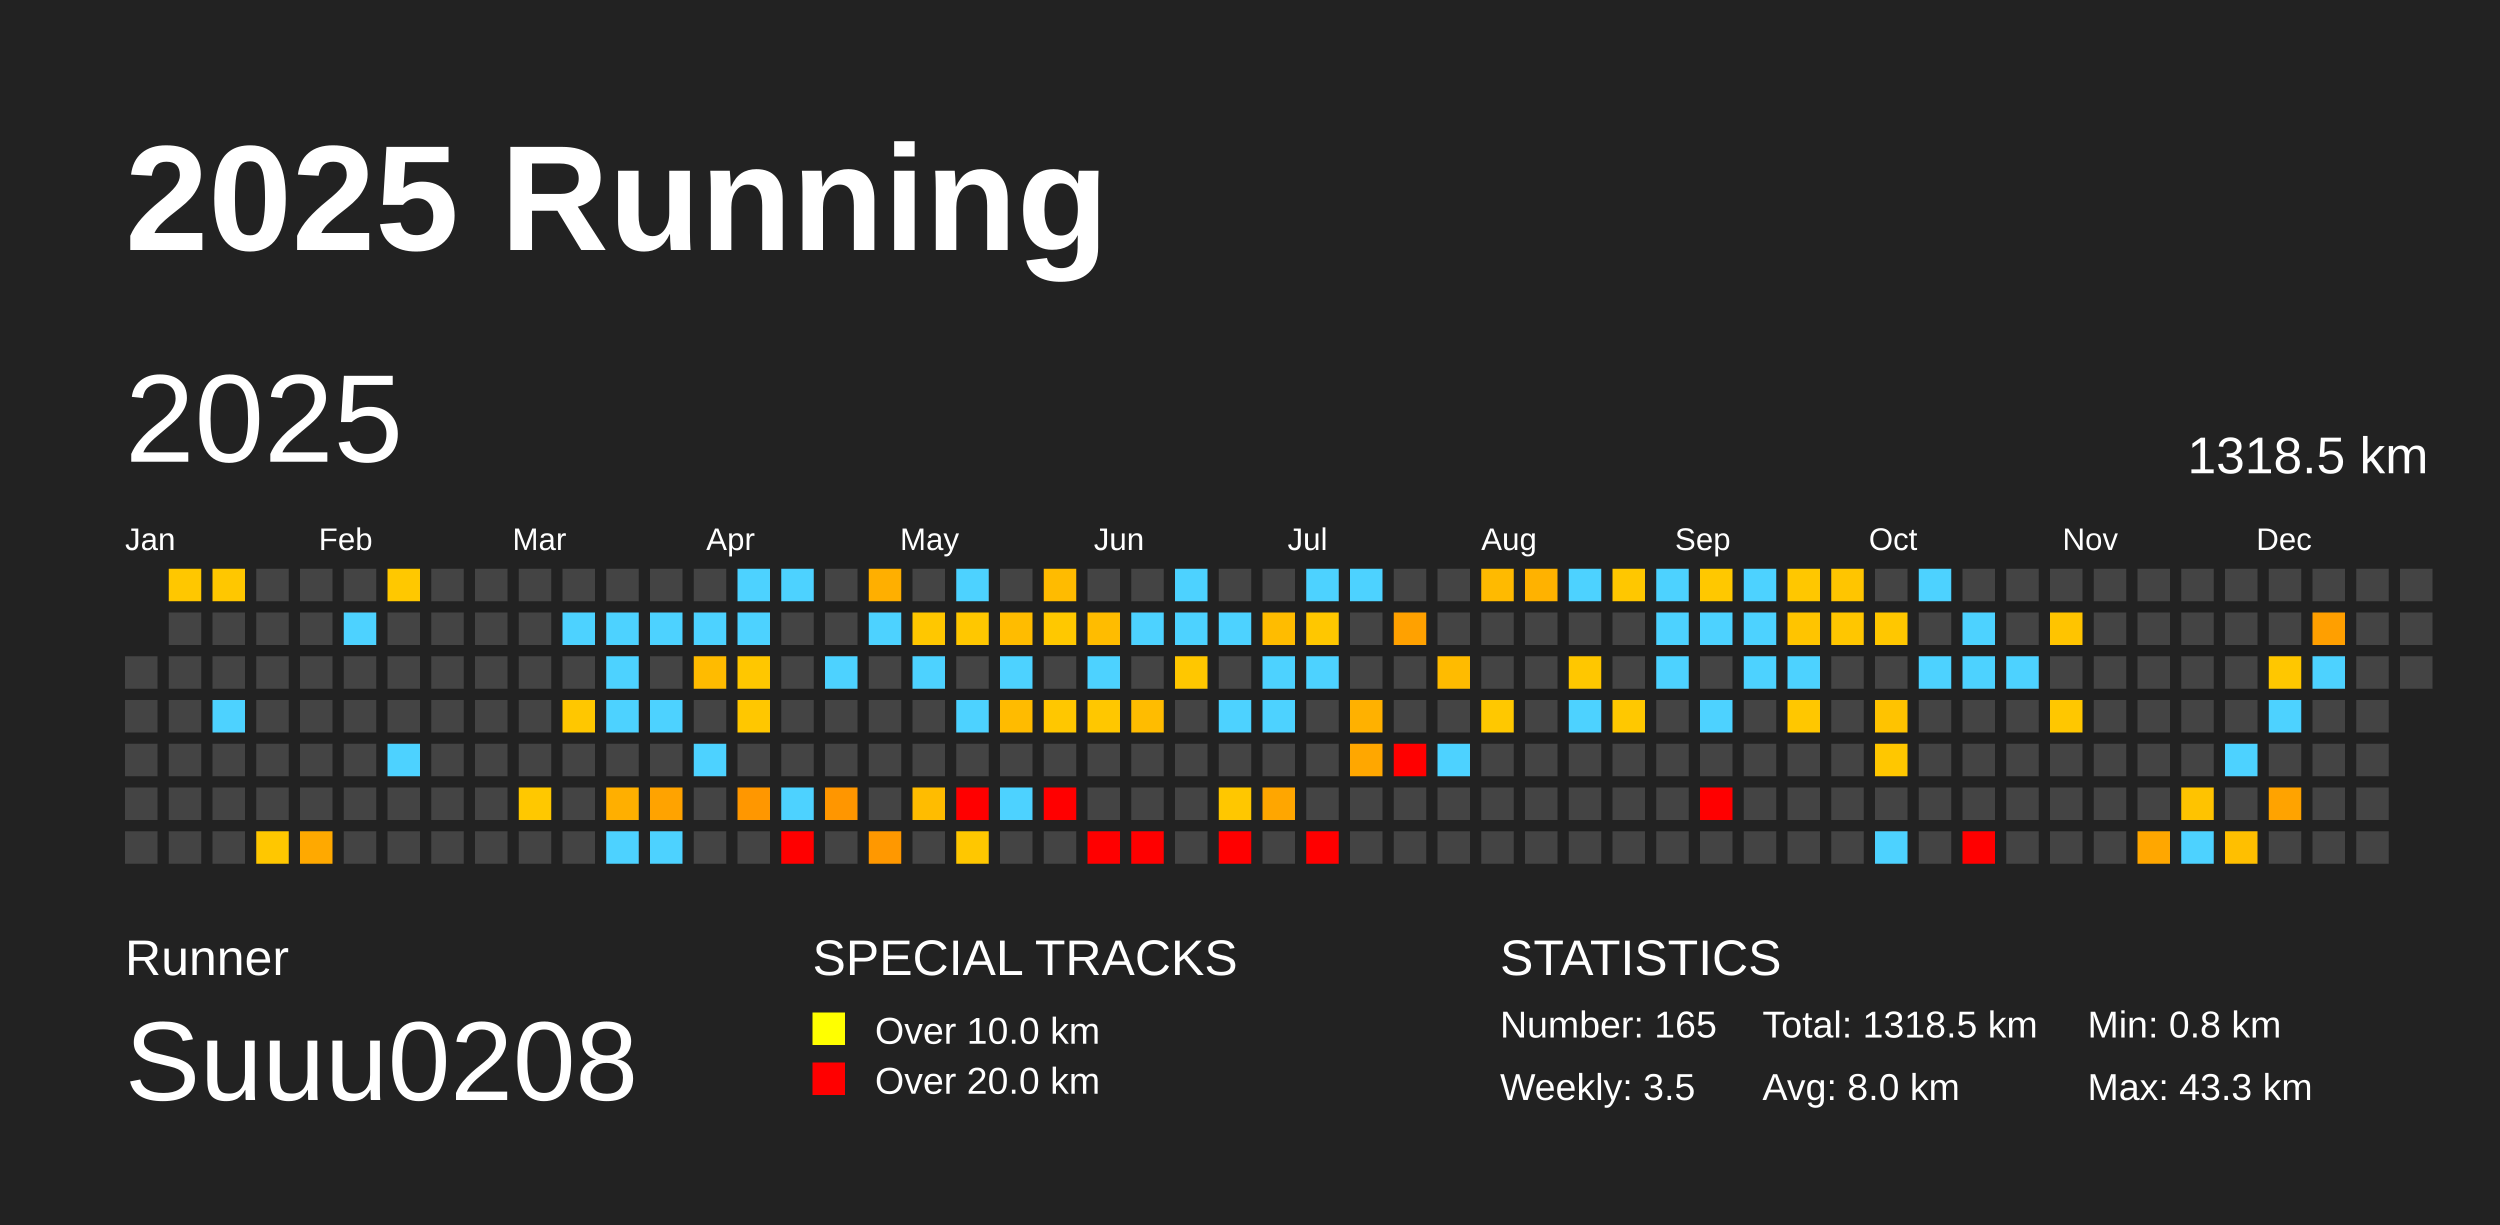
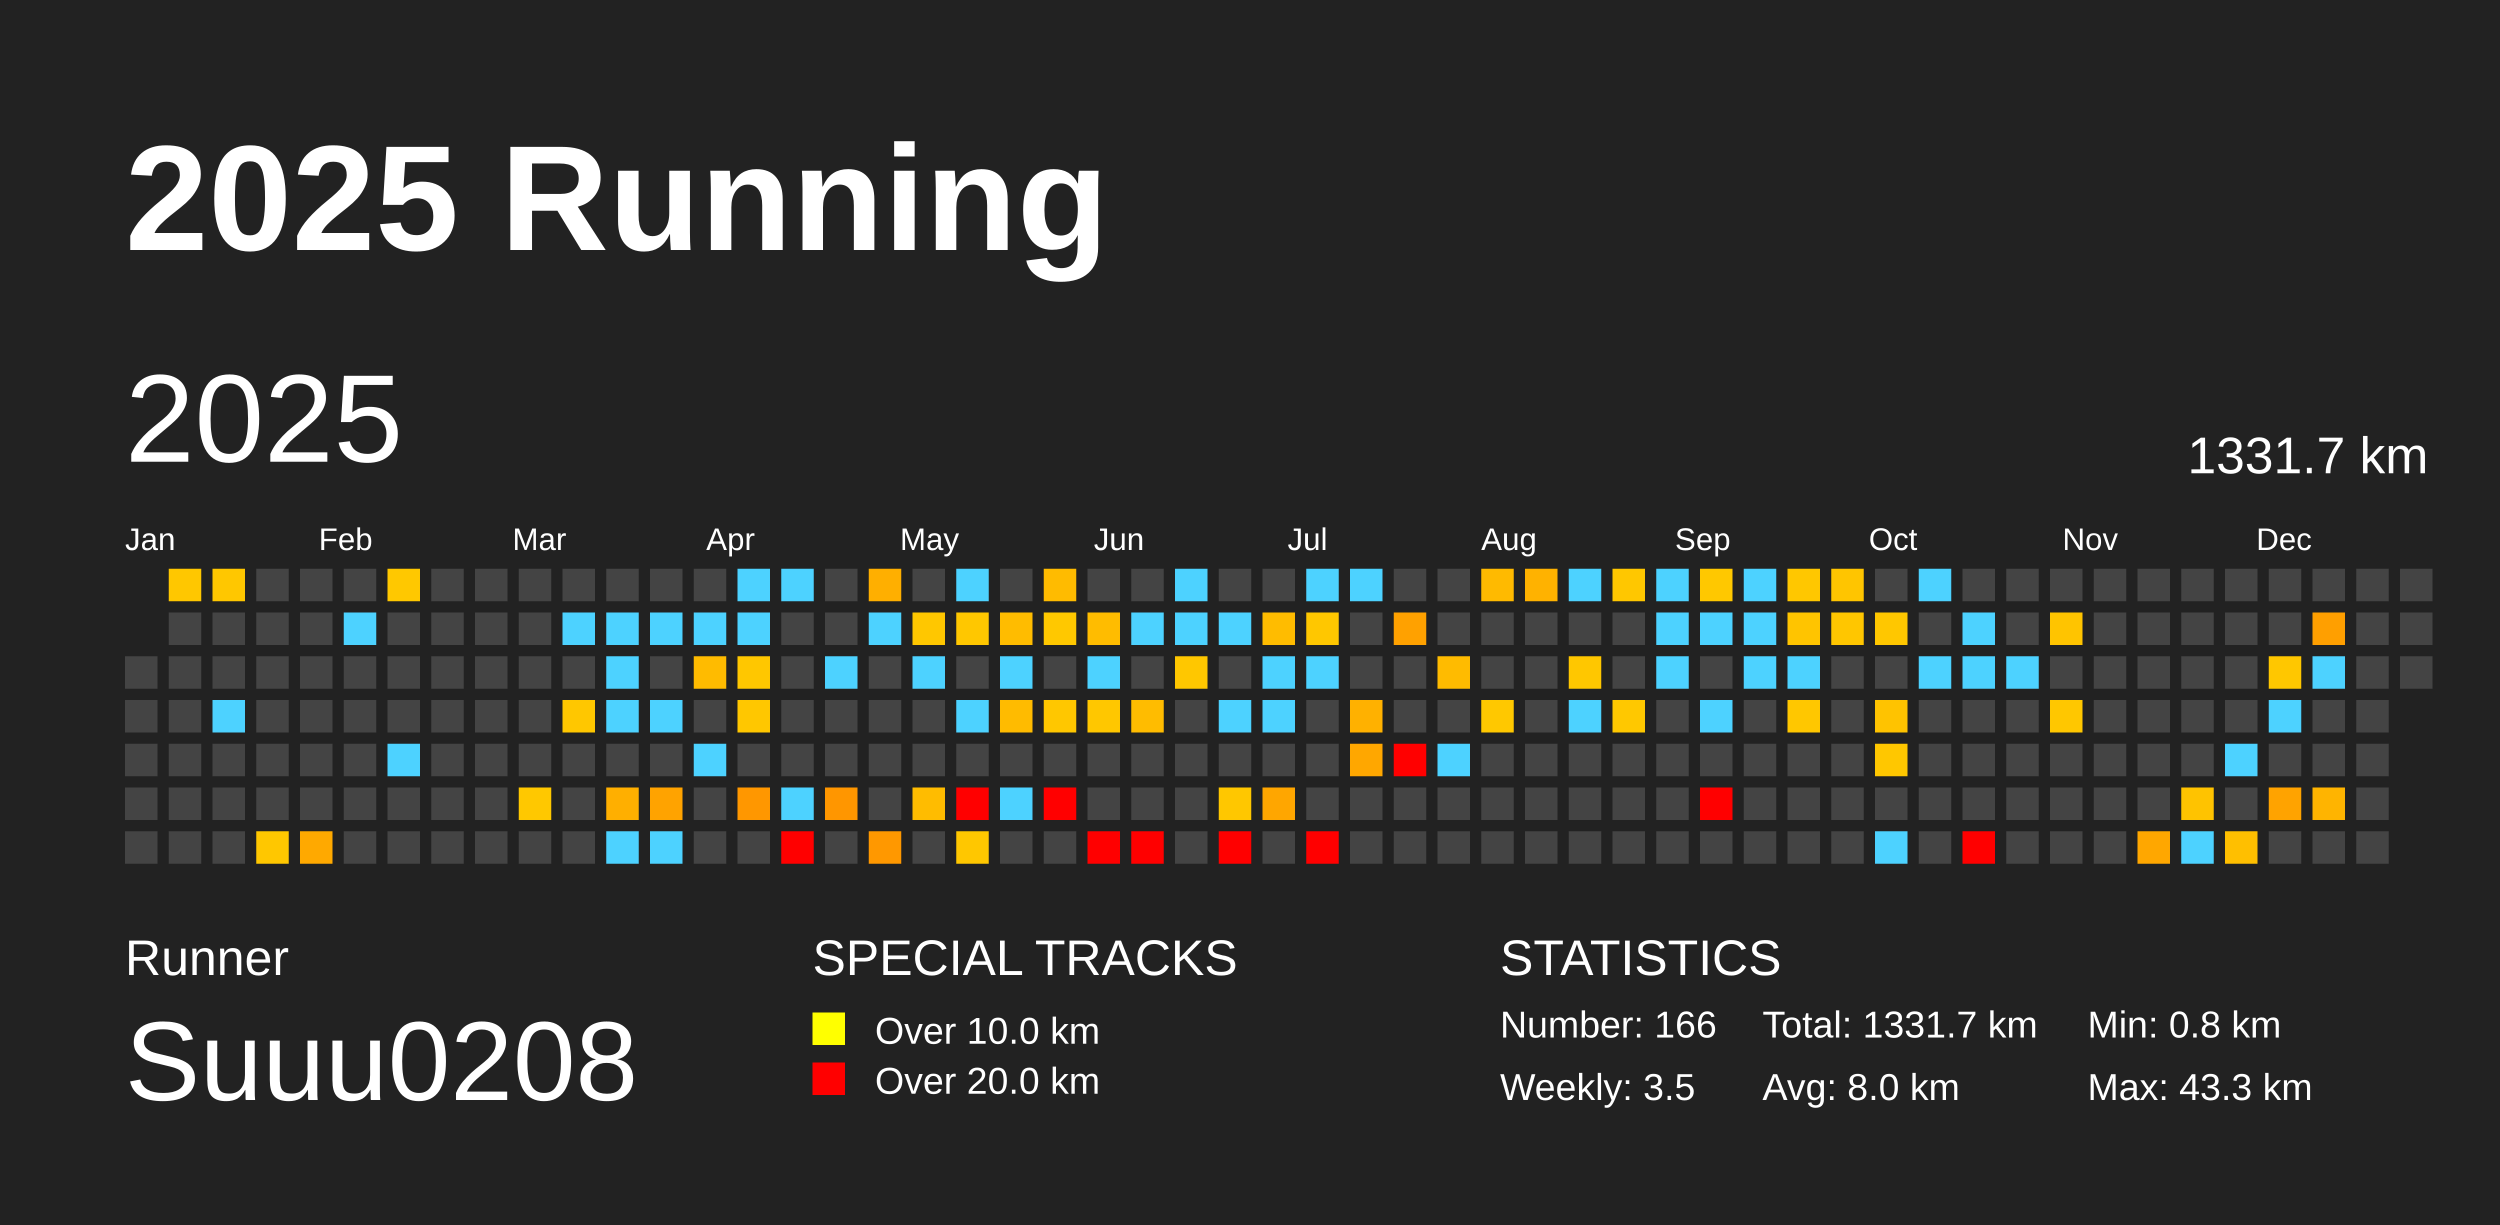
<svg xmlns="http://www.w3.org/2000/svg" baseProfile="full" height="98mm" version="1.1" viewBox="0,0,200,98" width="200mm">
  <defs />
  <rect fill="#222222" height="98" width="200" x="0" y="0" />
  <text fill="#FFFFFF" style="font-size:12px; font-family:Arial; font-weight:bold;" x="10" y="20">2025 Running</text>
  <text fill="#FFFFFF" style="font-size:4px; font-family:Arial" x="10" y="78">Runner</text>
  <text fill="#FFFFFF" style="font-size:9px; font-family:Arial" x="10" y="88">Suuu0208</text>
  <text fill="#FFFFFF" style="font-size:4px; font-family:Arial" x="65" y="78">SPECIAL TRACKS</text>
  <rect fill="yellow" height="2.6" width="2.6" x="65" y="81" />
  <text fill="#FFFFFF" style="font-size:3px; font-family:Arial" x="70" y="83.5">Over 10.0 km</text>
  <rect fill="red" height="2.6" width="2.6" x="65" y="85" />
  <text fill="#FFFFFF" style="font-size:3px; font-family:Arial" x="70" y="87.5">Over 20.0 km</text>
  <text fill="#FFFFFF" style="font-size:4px; font-family:Arial" x="120" y="78">STATISTICS</text>
-   <text fill="#FFFFFF" style="font-size:3px; font-family:Arial" x="120" y="83">Number: 165</text>
+   <text fill="#FFFFFF" style="font-size:3px; font-family:Arial" x="120" y="83">Number: 166</text>
  <text fill="#FFFFFF" style="font-size:3px; font-family:Arial" x="120" y="88">Weekly: 3.5</text>
-   <text fill="#FFFFFF" style="font-size:3px; font-family:Arial" x="141" y="83">Total: 1318.5 km</text>
+   <text fill="#FFFFFF" style="font-size:3px; font-family:Arial" x="141" y="83">Total: 1331.7 km</text>
  <text fill="#FFFFFF" style="font-size:3px; font-family:Arial" x="141" y="88">Avg: 8.0 km</text>
  <text fill="#FFFFFF" style="font-size:3px; font-family:Arial" x="167" y="83">Min: 0.8 km</text>
  <text fill="#FFFFFF" style="font-size:3px; font-family:Arial" x="167" y="88">Max: 43.3 km</text>
  <text dominant-baseline="hanging" fill="#FFFFFF" style="font-size:10.0px; font-family:Arial;" x="10" y="30">2025</text>
-   <text dominant-baseline="hanging" fill="#FFFFFF" style="font-size:4.125px; font-family:Arial;" x="175" y="35">1318.5 km</text>
+   <text dominant-baseline="hanging" fill="#FFFFFF" style="font-size:4.125px; font-family:Arial;" x="175" y="35">1331.7 km</text>
  <text fill="#FFFFFF" style="font-size:2.5px; font-family:Arial" x="10.0" y="44">Jan</text>
  <text fill="#FFFFFF" style="font-size:2.5px; font-family:Arial" x="25.5" y="44">Feb</text>
  <text fill="#FFFFFF" style="font-size:2.5px; font-family:Arial" x="41.0" y="44">Mar</text>
  <text fill="#FFFFFF" style="font-size:2.5px; font-family:Arial" x="56.5" y="44">Apr</text>
  <text fill="#FFFFFF" style="font-size:2.5px; font-family:Arial" x="72.0" y="44">May</text>
  <text fill="#FFFFFF" style="font-size:2.5px; font-family:Arial" x="87.5" y="44">Jun</text>
  <text fill="#FFFFFF" style="font-size:2.5px; font-family:Arial" x="103.0" y="44">Jul</text>
  <text fill="#FFFFFF" style="font-size:2.5px; font-family:Arial" x="118.5" y="44">Aug</text>
  <text fill="#FFFFFF" style="font-size:2.5px; font-family:Arial" x="134.0" y="44">Sep</text>
  <text fill="#FFFFFF" style="font-size:2.5px; font-family:Arial" x="149.5" y="44">Oct</text>
  <text fill="#FFFFFF" style="font-size:2.5px; font-family:Arial" x="165.0" y="44">Nov</text>
  <text fill="#FFFFFF" style="font-size:2.5px; font-family:Arial" x="180.5" y="44">Dec</text>
  <rect fill="#444444" height="2.6" width="2.6" x="10.0" y="52.5" />
  <rect fill="#444444" height="2.6" width="2.6" x="10.0" y="56.0" />
  <rect fill="#444444" height="2.6" width="2.6" x="10.0" y="59.5" />
  <rect fill="#444444" height="2.6" width="2.6" x="10.0" y="63.0" />
  <rect fill="#444444" height="2.6" width="2.6" x="10.0" y="66.5" />
  <rect fill="#ffc700" height="2.6" width="2.6" x="13.5" y="45.5" />
  <rect fill="#444444" height="2.6" width="2.6" x="13.5" y="49.0" />
  <rect fill="#444444" height="2.6" width="2.6" x="13.5" y="52.5" />
  <rect fill="#444444" height="2.6" width="2.6" x="13.5" y="56.0" />
  <rect fill="#444444" height="2.6" width="2.6" x="13.5" y="59.5" />
  <rect fill="#444444" height="2.6" width="2.6" x="13.5" y="63.0" />
  <rect fill="#444444" height="2.6" width="2.6" x="13.5" y="66.5" />
  <rect fill="#ffc700" height="2.6" width="2.6" x="17.0" y="45.5" />
  <rect fill="#444444" height="2.6" width="2.6" x="17.0" y="49.0" />
  <rect fill="#444444" height="2.6" width="2.6" x="17.0" y="52.5" />
  <rect fill="#4dd2ff" height="2.6" width="2.6" x="17.0" y="56.0" />
  <rect fill="#444444" height="2.6" width="2.6" x="17.0" y="59.5" />
  <rect fill="#444444" height="2.6" width="2.6" x="17.0" y="63.0" />
  <rect fill="#444444" height="2.6" width="2.6" x="17.0" y="66.5" />
  <rect fill="#444444" height="2.6" width="2.6" x="20.5" y="45.5" />
  <rect fill="#444444" height="2.6" width="2.6" x="20.5" y="49.0" />
  <rect fill="#444444" height="2.6" width="2.6" x="20.5" y="52.5" />
  <rect fill="#444444" height="2.6" width="2.6" x="20.5" y="56.0" />
  <rect fill="#444444" height="2.6" width="2.6" x="20.5" y="59.5" />
  <rect fill="#444444" height="2.6" width="2.6" x="20.5" y="63.0" />
  <rect fill="#ffc700" height="2.6" width="2.6" x="20.5" y="66.5" />
  <rect fill="#444444" height="2.6" width="2.6" x="24.0" y="45.5" />
  <rect fill="#444444" height="2.6" width="2.6" x="24.0" y="49.0" />
  <rect fill="#444444" height="2.6" width="2.6" x="24.0" y="52.5" />
  <rect fill="#444444" height="2.6" width="2.6" x="24.0" y="56.0" />
  <rect fill="#444444" height="2.6" width="2.6" x="24.0" y="59.5" />
  <rect fill="#444444" height="2.6" width="2.6" x="24.0" y="63.0" />
  <rect fill="#ffa900" height="2.6" width="2.6" x="24.0" y="66.5" />
  <rect fill="#444444" height="2.6" width="2.6" x="27.5" y="45.5" />
  <rect fill="#4dd2ff" height="2.6" width="2.6" x="27.5" y="49.0" />
  <rect fill="#444444" height="2.6" width="2.6" x="27.5" y="52.5" />
  <rect fill="#444444" height="2.6" width="2.6" x="27.5" y="56.0" />
  <rect fill="#444444" height="2.6" width="2.6" x="27.5" y="59.5" />
  <rect fill="#444444" height="2.6" width="2.6" x="27.5" y="63.0" />
  <rect fill="#444444" height="2.6" width="2.6" x="27.5" y="66.5" />
  <rect fill="#ffc800" height="2.6" width="2.6" x="31.0" y="45.5" />
  <rect fill="#444444" height="2.6" width="2.6" x="31.0" y="49.0" />
  <rect fill="#444444" height="2.6" width="2.6" x="31.0" y="52.5" />
  <rect fill="#444444" height="2.6" width="2.6" x="31.0" y="56.0" />
  <rect fill="#4dd2ff" height="2.6" width="2.6" x="31.0" y="59.5" />
  <rect fill="#444444" height="2.6" width="2.6" x="31.0" y="63.0" />
  <rect fill="#444444" height="2.6" width="2.6" x="31.0" y="66.5" />
  <rect fill="#444444" height="2.6" width="2.6" x="34.5" y="45.5" />
  <rect fill="#444444" height="2.6" width="2.6" x="34.5" y="49.0" />
  <rect fill="#444444" height="2.6" width="2.6" x="34.5" y="52.5" />
  <rect fill="#444444" height="2.6" width="2.6" x="34.5" y="56.0" />
  <rect fill="#444444" height="2.6" width="2.6" x="34.5" y="59.5" />
  <rect fill="#444444" height="2.6" width="2.6" x="34.5" y="63.0" />
  <rect fill="#444444" height="2.6" width="2.6" x="34.5" y="66.5" />
  <rect fill="#444444" height="2.6" width="2.6" x="38.0" y="45.5" />
  <rect fill="#444444" height="2.6" width="2.6" x="38.0" y="49.0" />
  <rect fill="#444444" height="2.6" width="2.6" x="38.0" y="52.5" />
  <rect fill="#444444" height="2.6" width="2.6" x="38.0" y="56.0" />
  <rect fill="#444444" height="2.6" width="2.6" x="38.0" y="59.5" />
  <rect fill="#444444" height="2.6" width="2.6" x="38.0" y="63.0" />
  <rect fill="#444444" height="2.6" width="2.6" x="38.0" y="66.5" />
  <rect fill="#444444" height="2.6" width="2.6" x="41.5" y="45.5" />
  <rect fill="#444444" height="2.6" width="2.6" x="41.5" y="49.0" />
  <rect fill="#444444" height="2.6" width="2.6" x="41.5" y="52.5" />
  <rect fill="#444444" height="2.6" width="2.6" x="41.5" y="56.0" />
  <rect fill="#444444" height="2.6" width="2.6" x="41.5" y="59.5" />
  <rect fill="#ffc800" height="2.6" width="2.6" x="41.5" y="63.0" />
  <rect fill="#444444" height="2.6" width="2.6" x="41.5" y="66.5" />
  <rect fill="#444444" height="2.6" width="2.6" x="45.0" y="45.5" />
  <rect fill="#4dd2ff" height="2.6" width="2.6" x="45.0" y="49.0" />
  <rect fill="#444444" height="2.6" width="2.6" x="45.0" y="52.5" />
  <rect fill="#ffc700" height="2.6" width="2.6" x="45.0" y="56.0" />
  <rect fill="#444444" height="2.6" width="2.6" x="45.0" y="59.5" />
  <rect fill="#444444" height="2.6" width="2.6" x="45.0" y="63.0" />
  <rect fill="#444444" height="2.6" width="2.6" x="45.0" y="66.5" />
  <rect fill="#444444" height="2.6" width="2.6" x="48.5" y="45.5" />
  <rect fill="#4dd2ff" height="2.6" width="2.6" x="48.5" y="49.0" />
  <rect fill="#4dd2ff" height="2.6" width="2.6" x="48.5" y="52.5" />
  <rect fill="#4dd2ff" height="2.6" width="2.6" x="48.5" y="56.0" />
  <rect fill="#444444" height="2.6" width="2.6" x="48.5" y="59.5" />
  <rect fill="#ffaf00" height="2.6" width="2.6" x="48.5" y="63.0" />
  <rect fill="#4dd2ff" height="2.6" width="2.6" x="48.5" y="66.5" />
  <rect fill="#444444" height="2.6" width="2.6" x="52.0" y="45.5" />
  <rect fill="#4dd2ff" height="2.6" width="2.6" x="52.0" y="49.0" />
  <rect fill="#444444" height="2.6" width="2.6" x="52.0" y="52.5" />
  <rect fill="#4dd2ff" height="2.6" width="2.6" x="52.0" y="56.0" />
  <rect fill="#444444" height="2.6" width="2.6" x="52.0" y="59.5" />
  <rect fill="#ffa300" height="2.6" width="2.6" x="52.0" y="63.0" />
  <rect fill="#4dd2ff" height="2.6" width="2.6" x="52.0" y="66.5" />
  <rect fill="#444444" height="2.6" width="2.6" x="55.5" y="45.5" />
  <rect fill="#4dd2ff" height="2.6" width="2.6" x="55.5" y="49.0" />
  <rect fill="#ffbb00" height="2.6" width="2.6" x="55.5" y="52.5" />
  <rect fill="#444444" height="2.6" width="2.6" x="55.5" y="56.0" />
  <rect fill="#4dd2ff" height="2.6" width="2.6" x="55.5" y="59.5" />
  <rect fill="#444444" height="2.6" width="2.6" x="55.5" y="63.0" />
  <rect fill="#444444" height="2.6" width="2.6" x="55.5" y="66.5" />
  <rect fill="#4dd2ff" height="2.6" width="2.6" x="59.0" y="45.5" />
  <rect fill="#4dd2ff" height="2.6" width="2.6" x="59.0" y="49.0" />
  <rect fill="#ffc700" height="2.6" width="2.6" x="59.0" y="52.5" />
  <rect fill="#ffc700" height="2.6" width="2.6" x="59.0" y="56.0" />
  <rect fill="#444444" height="2.6" width="2.6" x="59.0" y="59.5" />
  <rect fill="#ff9700" height="2.6" width="2.6" x="59.0" y="63.0" />
  <rect fill="#444444" height="2.6" width="2.6" x="59.0" y="66.5" />
  <rect fill="#4dd2ff" height="2.6" width="2.6" x="62.5" y="45.5" />
  <rect fill="#444444" height="2.6" width="2.6" x="62.5" y="49.0" />
  <rect fill="#444444" height="2.6" width="2.6" x="62.5" y="52.5" />
  <rect fill="#444444" height="2.6" width="2.6" x="62.5" y="56.0" />
  <rect fill="#444444" height="2.6" width="2.6" x="62.5" y="59.5" />
  <rect fill="#4dd2ff" height="2.6" width="2.6" x="62.5" y="63.0" />
  <rect fill="red" height="2.6" width="2.6" x="62.5" y="66.5" />
  <rect fill="#444444" height="2.6" width="2.6" x="66.0" y="45.5" />
  <rect fill="#444444" height="2.6" width="2.6" x="66.0" y="49.0" />
  <rect fill="#4dd2ff" height="2.6" width="2.6" x="66.0" y="52.5" />
  <rect fill="#444444" height="2.6" width="2.6" x="66.0" y="56.0" />
  <rect fill="#444444" height="2.6" width="2.6" x="66.0" y="59.5" />
  <rect fill="#ff9600" height="2.6" width="2.6" x="66.0" y="63.0" />
  <rect fill="#444444" height="2.6" width="2.6" x="66.0" y="66.5" />
  <rect fill="#ffaf00" height="2.6" width="2.6" x="69.5" y="45.5" />
  <rect fill="#4dd2ff" height="2.6" width="2.6" x="69.5" y="49.0" />
  <rect fill="#444444" height="2.6" width="2.6" x="69.5" y="52.5" />
  <rect fill="#444444" height="2.6" width="2.6" x="69.5" y="56.0" />
  <rect fill="#444444" height="2.6" width="2.6" x="69.5" y="59.5" />
  <rect fill="#444444" height="2.6" width="2.6" x="69.5" y="63.0" />
  <rect fill="#ff9800" height="2.6" width="2.6" x="69.5" y="66.5" />
  <rect fill="#444444" height="2.6" width="2.6" x="73.0" y="45.5" />
  <rect fill="#ffc700" height="2.6" width="2.6" x="73.0" y="49.0" />
  <rect fill="#4dd2ff" height="2.6" width="2.6" x="73.0" y="52.5" />
  <rect fill="#444444" height="2.6" width="2.6" x="73.0" y="56.0" />
  <rect fill="#444444" height="2.6" width="2.6" x="73.0" y="59.5" />
  <rect fill="#ffbc00" height="2.6" width="2.6" x="73.0" y="63.0" />
  <rect fill="#444444" height="2.6" width="2.6" x="73.0" y="66.5" />
  <rect fill="#4dd2ff" height="2.6" width="2.6" x="76.5" y="45.5" />
  <rect fill="#ffc700" height="2.6" width="2.6" x="76.5" y="49.0" />
  <rect fill="#444444" height="2.6" width="2.6" x="76.5" y="52.5" />
  <rect fill="#4dd2ff" height="2.6" width="2.6" x="76.5" y="56.0" />
  <rect fill="#444444" height="2.6" width="2.6" x="76.5" y="59.5" />
  <rect fill="red" height="2.6" width="2.6" x="76.5" y="63.0" />
  <rect fill="#ffc700" height="2.6" width="2.6" x="76.5" y="66.5" />
  <rect fill="#444444" height="2.6" width="2.6" x="80.0" y="45.5" />
  <rect fill="#ffbc00" height="2.6" width="2.6" x="80.0" y="49.0" />
  <rect fill="#4dd2ff" height="2.6" width="2.6" x="80.0" y="52.5" />
  <rect fill="#ffbb00" height="2.6" width="2.6" x="80.0" y="56.0" />
  <rect fill="#444444" height="2.6" width="2.6" x="80.0" y="59.5" />
  <rect fill="#4dd2ff" height="2.6" width="2.6" x="80.0" y="63.0" />
  <rect fill="#444444" height="2.6" width="2.6" x="80.0" y="66.5" />
  <rect fill="#ffbb00" height="2.6" width="2.6" x="83.5" y="45.5" />
  <rect fill="#ffc800" height="2.6" width="2.6" x="83.5" y="49.0" />
  <rect fill="#444444" height="2.6" width="2.6" x="83.5" y="52.5" />
  <rect fill="#ffc700" height="2.6" width="2.6" x="83.5" y="56.0" />
  <rect fill="#444444" height="2.6" width="2.6" x="83.5" y="59.5" />
  <rect fill="red" height="2.6" width="2.6" x="83.5" y="63.0" />
  <rect fill="#444444" height="2.6" width="2.6" x="83.5" y="66.5" />
  <rect fill="#444444" height="2.6" width="2.6" x="87.0" y="45.5" />
  <rect fill="#ffbc00" height="2.6" width="2.6" x="87.0" y="49.0" />
  <rect fill="#4dd2ff" height="2.6" width="2.6" x="87.0" y="52.5" />
  <rect fill="#ffc700" height="2.6" width="2.6" x="87.0" y="56.0" />
  <rect fill="#444444" height="2.6" width="2.6" x="87.0" y="59.5" />
  <rect fill="#444444" height="2.6" width="2.6" x="87.0" y="63.0" />
  <rect fill="red" height="2.6" width="2.6" x="87.0" y="66.5" />
  <rect fill="#444444" height="2.6" width="2.6" x="90.5" y="45.5" />
  <rect fill="#4dd2ff" height="2.6" width="2.6" x="90.5" y="49.0" />
  <rect fill="#444444" height="2.6" width="2.6" x="90.5" y="52.5" />
  <rect fill="#ffbc00" height="2.6" width="2.6" x="90.5" y="56.0" />
  <rect fill="#444444" height="2.6" width="2.6" x="90.5" y="59.5" />
  <rect fill="#444444" height="2.6" width="2.6" x="90.5" y="63.0" />
  <rect fill="red" height="2.6" width="2.6" x="90.5" y="66.5" />
  <rect fill="#4dd2ff" height="2.6" width="2.6" x="94.0" y="45.5" />
  <rect fill="#4dd2ff" height="2.6" width="2.6" x="94.0" y="49.0" />
  <rect fill="#ffc700" height="2.6" width="2.6" x="94.0" y="52.5" />
  <rect fill="#444444" height="2.6" width="2.6" x="94.0" y="56.0" />
  <rect fill="#444444" height="2.6" width="2.6" x="94.0" y="59.5" />
  <rect fill="#444444" height="2.6" width="2.6" x="94.0" y="63.0" />
  <rect fill="#444444" height="2.6" width="2.6" x="94.0" y="66.5" />
  <rect fill="#444444" height="2.6" width="2.6" x="97.5" y="45.5" />
  <rect fill="#4dd2ff" height="2.6" width="2.6" x="97.5" y="49.0" />
  <rect fill="#444444" height="2.6" width="2.6" x="97.5" y="52.5" />
  <rect fill="#4dd2ff" height="2.6" width="2.6" x="97.5" y="56.0" />
  <rect fill="#444444" height="2.6" width="2.6" x="97.5" y="59.5" />
  <rect fill="#ffc700" height="2.6" width="2.6" x="97.5" y="63.0" />
  <rect fill="red" height="2.6" width="2.6" x="97.5" y="66.5" />
  <rect fill="#444444" height="2.6" width="2.6" x="101.0" y="45.5" />
  <rect fill="#ffbc00" height="2.6" width="2.6" x="101.0" y="49.0" />
  <rect fill="#4dd2ff" height="2.6" width="2.6" x="101.0" y="52.5" />
  <rect fill="#4dd2ff" height="2.6" width="2.6" x="101.0" y="56.0" />
  <rect fill="#444444" height="2.6" width="2.6" x="101.0" y="59.5" />
  <rect fill="#ffa600" height="2.6" width="2.6" x="101.0" y="63.0" />
  <rect fill="#444444" height="2.6" width="2.6" x="101.0" y="66.5" />
  <rect fill="#4dd2ff" height="2.6" width="2.6" x="104.5" y="45.5" />
  <rect fill="#ffc700" height="2.6" width="2.6" x="104.5" y="49.0" />
  <rect fill="#4dd2ff" height="2.6" width="2.6" x="104.5" y="52.5" />
  <rect fill="#444444" height="2.6" width="2.6" x="104.5" y="56.0" />
  <rect fill="#444444" height="2.6" width="2.6" x="104.5" y="59.5" />
  <rect fill="#444444" height="2.6" width="2.6" x="104.5" y="63.0" />
  <rect fill="red" height="2.6" width="2.6" x="104.5" y="66.5" />
  <rect fill="#4dd2ff" height="2.6" width="2.6" x="108.0" y="45.5" />
  <rect fill="#444444" height="2.6" width="2.6" x="108.0" y="49.0" />
  <rect fill="#444444" height="2.6" width="2.6" x="108.0" y="52.5" />
  <rect fill="#ffb100" height="2.6" width="2.6" x="108.0" y="56.0" />
  <rect fill="#ffa700" height="2.6" width="2.6" x="108.0" y="59.5" />
  <rect fill="#444444" height="2.6" width="2.6" x="108.0" y="63.0" />
  <rect fill="#444444" height="2.6" width="2.6" x="108.0" y="66.5" />
  <rect fill="#444444" height="2.6" width="2.6" x="111.5" y="45.5" />
  <rect fill="#ffa100" height="2.6" width="2.6" x="111.5" y="49.0" />
  <rect fill="#444444" height="2.6" width="2.6" x="111.5" y="52.5" />
  <rect fill="#444444" height="2.6" width="2.6" x="111.5" y="56.0" />
  <rect fill="red" height="2.6" width="2.6" x="111.5" y="59.5" />
  <rect fill="#444444" height="2.6" width="2.6" x="111.5" y="63.0" />
  <rect fill="#444444" height="2.6" width="2.6" x="111.5" y="66.5" />
  <rect fill="#444444" height="2.6" width="2.6" x="115.0" y="45.5" />
  <rect fill="#444444" height="2.6" width="2.6" x="115.0" y="49.0" />
  <rect fill="#ffbb00" height="2.6" width="2.6" x="115.0" y="52.5" />
  <rect fill="#444444" height="2.6" width="2.6" x="115.0" y="56.0" />
  <rect fill="#4dd2ff" height="2.6" width="2.6" x="115.0" y="59.5" />
  <rect fill="#444444" height="2.6" width="2.6" x="115.0" y="63.0" />
  <rect fill="#444444" height="2.6" width="2.6" x="115.0" y="66.5" />
  <rect fill="#ffba00" height="2.6" width="2.6" x="118.5" y="45.5" />
  <rect fill="#444444" height="2.6" width="2.6" x="118.5" y="49.0" />
  <rect fill="#444444" height="2.6" width="2.6" x="118.5" y="52.5" />
  <rect fill="#ffc800" height="2.6" width="2.6" x="118.5" y="56.0" />
  <rect fill="#444444" height="2.6" width="2.6" x="118.5" y="59.5" />
  <rect fill="#444444" height="2.6" width="2.6" x="118.5" y="63.0" />
  <rect fill="#444444" height="2.6" width="2.6" x="118.5" y="66.5" />
  <rect fill="#ffb200" height="2.6" width="2.6" x="122.0" y="45.5" />
  <rect fill="#444444" height="2.6" width="2.6" x="122.0" y="49.0" />
  <rect fill="#444444" height="2.6" width="2.6" x="122.0" y="52.5" />
  <rect fill="#444444" height="2.6" width="2.6" x="122.0" y="56.0" />
  <rect fill="#444444" height="2.6" width="2.6" x="122.0" y="59.5" />
  <rect fill="#444444" height="2.6" width="2.6" x="122.0" y="63.0" />
  <rect fill="#444444" height="2.6" width="2.6" x="122.0" y="66.5" />
  <rect fill="#4dd2ff" height="2.6" width="2.6" x="125.5" y="45.5" />
  <rect fill="#444444" height="2.6" width="2.6" x="125.5" y="49.0" />
  <rect fill="#ffc700" height="2.6" width="2.6" x="125.5" y="52.5" />
  <rect fill="#4dd2ff" height="2.6" width="2.6" x="125.5" y="56.0" />
  <rect fill="#444444" height="2.6" width="2.6" x="125.5" y="59.5" />
  <rect fill="#444444" height="2.6" width="2.6" x="125.5" y="63.0" />
  <rect fill="#444444" height="2.6" width="2.6" x="125.5" y="66.5" />
  <rect fill="#ffc700" height="2.6" width="2.6" x="129.0" y="45.5" />
  <rect fill="#444444" height="2.6" width="2.6" x="129.0" y="49.0" />
  <rect fill="#444444" height="2.6" width="2.6" x="129.0" y="52.5" />
  <rect fill="#ffc800" height="2.6" width="2.6" x="129.0" y="56.0" />
  <rect fill="#444444" height="2.6" width="2.6" x="129.0" y="59.5" />
  <rect fill="#444444" height="2.6" width="2.6" x="129.0" y="63.0" />
  <rect fill="#444444" height="2.6" width="2.6" x="129.0" y="66.5" />
  <rect fill="#4dd2ff" height="2.6" width="2.6" x="132.5" y="45.5" />
  <rect fill="#4dd2ff" height="2.6" width="2.6" x="132.5" y="49.0" />
  <rect fill="#4dd2ff" height="2.6" width="2.6" x="132.5" y="52.5" />
  <rect fill="#444444" height="2.6" width="2.6" x="132.5" y="56.0" />
  <rect fill="#444444" height="2.6" width="2.6" x="132.5" y="59.5" />
  <rect fill="#444444" height="2.6" width="2.6" x="132.5" y="63.0" />
  <rect fill="#444444" height="2.6" width="2.6" x="132.5" y="66.5" />
  <rect fill="#ffc800" height="2.6" width="2.6" x="136.0" y="45.5" />
  <rect fill="#4dd2ff" height="2.6" width="2.6" x="136.0" y="49.0" />
  <rect fill="#444444" height="2.6" width="2.6" x="136.0" y="52.5" />
  <rect fill="#4dd2ff" height="2.6" width="2.6" x="136.0" y="56.0" />
  <rect fill="#444444" height="2.6" width="2.6" x="136.0" y="59.5" />
  <rect fill="red" height="2.6" width="2.6" x="136.0" y="63.0" />
  <rect fill="#444444" height="2.6" width="2.6" x="136.0" y="66.5" />
  <rect fill="#4dd2ff" height="2.6" width="2.6" x="139.5" y="45.5" />
  <rect fill="#4dd2ff" height="2.6" width="2.6" x="139.5" y="49.0" />
  <rect fill="#4dd2ff" height="2.6" width="2.6" x="139.5" y="52.5" />
  <rect fill="#444444" height="2.6" width="2.6" x="139.5" y="56.0" />
  <rect fill="#444444" height="2.6" width="2.6" x="139.5" y="59.5" />
  <rect fill="#444444" height="2.6" width="2.6" x="139.5" y="63.0" />
  <rect fill="#444444" height="2.6" width="2.6" x="139.5" y="66.5" />
  <rect fill="#ffc700" height="2.6" width="2.6" x="143.0" y="45.5" />
  <rect fill="#ffc400" height="2.6" width="2.6" x="143.0" y="49.0" />
  <rect fill="#4dd2ff" height="2.6" width="2.6" x="143.0" y="52.5" />
  <rect fill="#ffc700" height="2.6" width="2.6" x="143.0" y="56.0" />
  <rect fill="#444444" height="2.6" width="2.6" x="143.0" y="59.5" />
  <rect fill="#444444" height="2.6" width="2.6" x="143.0" y="63.0" />
  <rect fill="#444444" height="2.6" width="2.6" x="143.0" y="66.5" />
  <rect fill="#ffc500" height="2.6" width="2.6" x="146.5" y="45.5" />
  <rect fill="#ffc600" height="2.6" width="2.6" x="146.5" y="49.0" />
  <rect fill="#444444" height="2.6" width="2.6" x="146.5" y="52.5" />
  <rect fill="#444444" height="2.6" width="2.6" x="146.5" y="56.0" />
  <rect fill="#444444" height="2.6" width="2.6" x="146.5" y="59.5" />
  <rect fill="#444444" height="2.6" width="2.6" x="146.5" y="63.0" />
  <rect fill="#444444" height="2.6" width="2.6" x="146.5" y="66.5" />
  <rect fill="#444444" height="2.6" width="2.6" x="150.0" y="45.5" />
  <rect fill="#ffc700" height="2.6" width="2.6" x="150.0" y="49.0" />
  <rect fill="#444444" height="2.6" width="2.6" x="150.0" y="52.5" />
  <rect fill="#ffc300" height="2.6" width="2.6" x="150.0" y="56.0" />
  <rect fill="#ffc700" height="2.6" width="2.6" x="150.0" y="59.5" />
  <rect fill="#444444" height="2.6" width="2.6" x="150.0" y="63.0" />
  <rect fill="#4dd2ff" height="2.6" width="2.6" x="150.0" y="66.5" />
  <rect fill="#4dd2ff" height="2.6" width="2.6" x="153.5" y="45.5" />
  <rect fill="#444444" height="2.6" width="2.6" x="153.5" y="49.0" />
  <rect fill="#4dd2ff" height="2.6" width="2.6" x="153.5" y="52.5" />
  <rect fill="#444444" height="2.6" width="2.6" x="153.5" y="56.0" />
  <rect fill="#444444" height="2.6" width="2.6" x="153.5" y="59.5" />
  <rect fill="#444444" height="2.6" width="2.6" x="153.5" y="63.0" />
  <rect fill="#444444" height="2.6" width="2.6" x="153.5" y="66.5" />
  <rect fill="#444444" height="2.6" width="2.6" x="157.0" y="45.5" />
  <rect fill="#4dd2ff" height="2.6" width="2.6" x="157.0" y="49.0" />
  <rect fill="#4dd2ff" height="2.6" width="2.6" x="157.0" y="52.5" />
  <rect fill="#444444" height="2.6" width="2.6" x="157.0" y="56.0" />
  <rect fill="#444444" height="2.6" width="2.6" x="157.0" y="59.5" />
  <rect fill="#444444" height="2.6" width="2.6" x="157.0" y="63.0" />
  <rect fill="red" height="2.6" width="2.6" x="157.0" y="66.5" />
  <rect fill="#444444" height="2.6" width="2.6" x="160.5" y="45.5" />
  <rect fill="#444444" height="2.6" width="2.6" x="160.5" y="49.0" />
  <rect fill="#4dd2ff" height="2.6" width="2.6" x="160.5" y="52.5" />
  <rect fill="#444444" height="2.6" width="2.6" x="160.5" y="56.0" />
  <rect fill="#444444" height="2.6" width="2.6" x="160.5" y="59.5" />
  <rect fill="#444444" height="2.6" width="2.6" x="160.5" y="63.0" />
  <rect fill="#444444" height="2.6" width="2.6" x="160.5" y="66.5" />
  <rect fill="#444444" height="2.6" width="2.6" x="164.0" y="45.5" />
  <rect fill="#ffc400" height="2.6" width="2.6" x="164.0" y="49.0" />
  <rect fill="#444444" height="2.6" width="2.6" x="164.0" y="52.5" />
  <rect fill="#ffc700" height="2.6" width="2.6" x="164.0" y="56.0" />
  <rect fill="#444444" height="2.6" width="2.6" x="164.0" y="59.5" />
  <rect fill="#444444" height="2.6" width="2.6" x="164.0" y="63.0" />
  <rect fill="#444444" height="2.6" width="2.6" x="164.0" y="66.5" />
  <rect fill="#444444" height="2.6" width="2.6" x="167.5" y="45.5" />
  <rect fill="#444444" height="2.6" width="2.6" x="167.5" y="49.0" />
  <rect fill="#444444" height="2.6" width="2.6" x="167.5" y="52.5" />
  <rect fill="#444444" height="2.6" width="2.6" x="167.5" y="56.0" />
  <rect fill="#444444" height="2.6" width="2.6" x="167.5" y="59.5" />
  <rect fill="#444444" height="2.6" width="2.6" x="167.5" y="63.0" />
  <rect fill="#444444" height="2.6" width="2.6" x="167.5" y="66.5" />
  <rect fill="#444444" height="2.6" width="2.6" x="171.0" y="45.5" />
  <rect fill="#444444" height="2.6" width="2.6" x="171.0" y="49.0" />
  <rect fill="#444444" height="2.6" width="2.6" x="171.0" y="52.5" />
  <rect fill="#444444" height="2.6" width="2.6" x="171.0" y="56.0" />
  <rect fill="#444444" height="2.6" width="2.6" x="171.0" y="59.5" />
  <rect fill="#444444" height="2.6" width="2.6" x="171.0" y="63.0" />
  <rect fill="#ffa700" height="2.6" width="2.6" x="171.0" y="66.5" />
  <rect fill="#444444" height="2.6" width="2.6" x="174.5" y="45.5" />
  <rect fill="#444444" height="2.6" width="2.6" x="174.5" y="49.0" />
  <rect fill="#444444" height="2.6" width="2.6" x="174.5" y="52.5" />
  <rect fill="#444444" height="2.6" width="2.6" x="174.5" y="56.0" />
  <rect fill="#444444" height="2.6" width="2.6" x="174.5" y="59.5" />
  <rect fill="#ffc300" height="2.6" width="2.6" x="174.5" y="63.0" />
  <rect fill="#4dd2ff" height="2.6" width="2.6" x="174.5" y="66.5" />
  <rect fill="#444444" height="2.6" width="2.6" x="178.0" y="45.5" />
  <rect fill="#444444" height="2.6" width="2.6" x="178.0" y="49.0" />
  <rect fill="#444444" height="2.6" width="2.6" x="178.0" y="52.5" />
  <rect fill="#444444" height="2.6" width="2.6" x="178.0" y="56.0" />
  <rect fill="#4dd2ff" height="2.6" width="2.6" x="178.0" y="59.5" />
  <rect fill="#444444" height="2.6" width="2.6" x="178.0" y="63.0" />
  <rect fill="#ffbf00" height="2.6" width="2.6" x="178.0" y="66.5" />
  <rect fill="#444444" height="2.6" width="2.6" x="181.5" y="45.5" />
  <rect fill="#444444" height="2.6" width="2.6" x="181.5" y="49.0" />
  <rect fill="#ffc700" height="2.6" width="2.6" x="181.5" y="52.5" />
  <rect fill="#4dd2ff" height="2.6" width="2.6" x="181.5" y="56.0" />
  <rect fill="#444444" height="2.6" width="2.6" x="181.5" y="59.5" />
  <rect fill="#ffa300" height="2.6" width="2.6" x="181.5" y="63.0" />
  <rect fill="#444444" height="2.6" width="2.6" x="181.5" y="66.5" />
  <rect fill="#444444" height="2.6" width="2.6" x="185.0" y="45.5" />
  <rect fill="#ff9f00" height="2.6" width="2.6" x="185.0" y="49.0" />
  <rect fill="#4dd2ff" height="2.6" width="2.6" x="185.0" y="52.5" />
  <rect fill="#444444" height="2.6" width="2.6" x="185.0" y="56.0" />
  <rect fill="#444444" height="2.6" width="2.6" x="185.0" y="59.5" />
-   <rect fill="#444444" height="2.6" width="2.6" x="185.0" y="63.0" />
+   <rect fill="#ffb400" height="2.6" width="2.6" x="185.0" y="63.0" />
  <rect fill="#444444" height="2.6" width="2.6" x="185.0" y="66.5" />
  <rect fill="#444444" height="2.6" width="2.6" x="188.5" y="45.5" />
  <rect fill="#444444" height="2.6" width="2.6" x="188.5" y="49.0" />
  <rect fill="#444444" height="2.6" width="2.6" x="188.5" y="52.5" />
  <rect fill="#444444" height="2.6" width="2.6" x="188.5" y="56.0" />
  <rect fill="#444444" height="2.6" width="2.6" x="188.5" y="59.5" />
  <rect fill="#444444" height="2.6" width="2.6" x="188.5" y="63.0" />
  <rect fill="#444444" height="2.6" width="2.6" x="188.5" y="66.5" />
  <rect fill="#444444" height="2.6" width="2.6" x="192.0" y="45.5" />
  <rect fill="#444444" height="2.6" width="2.6" x="192.0" y="49.0" />
  <rect fill="#444444" height="2.6" width="2.6" x="192.0" y="52.5" />
</svg>
